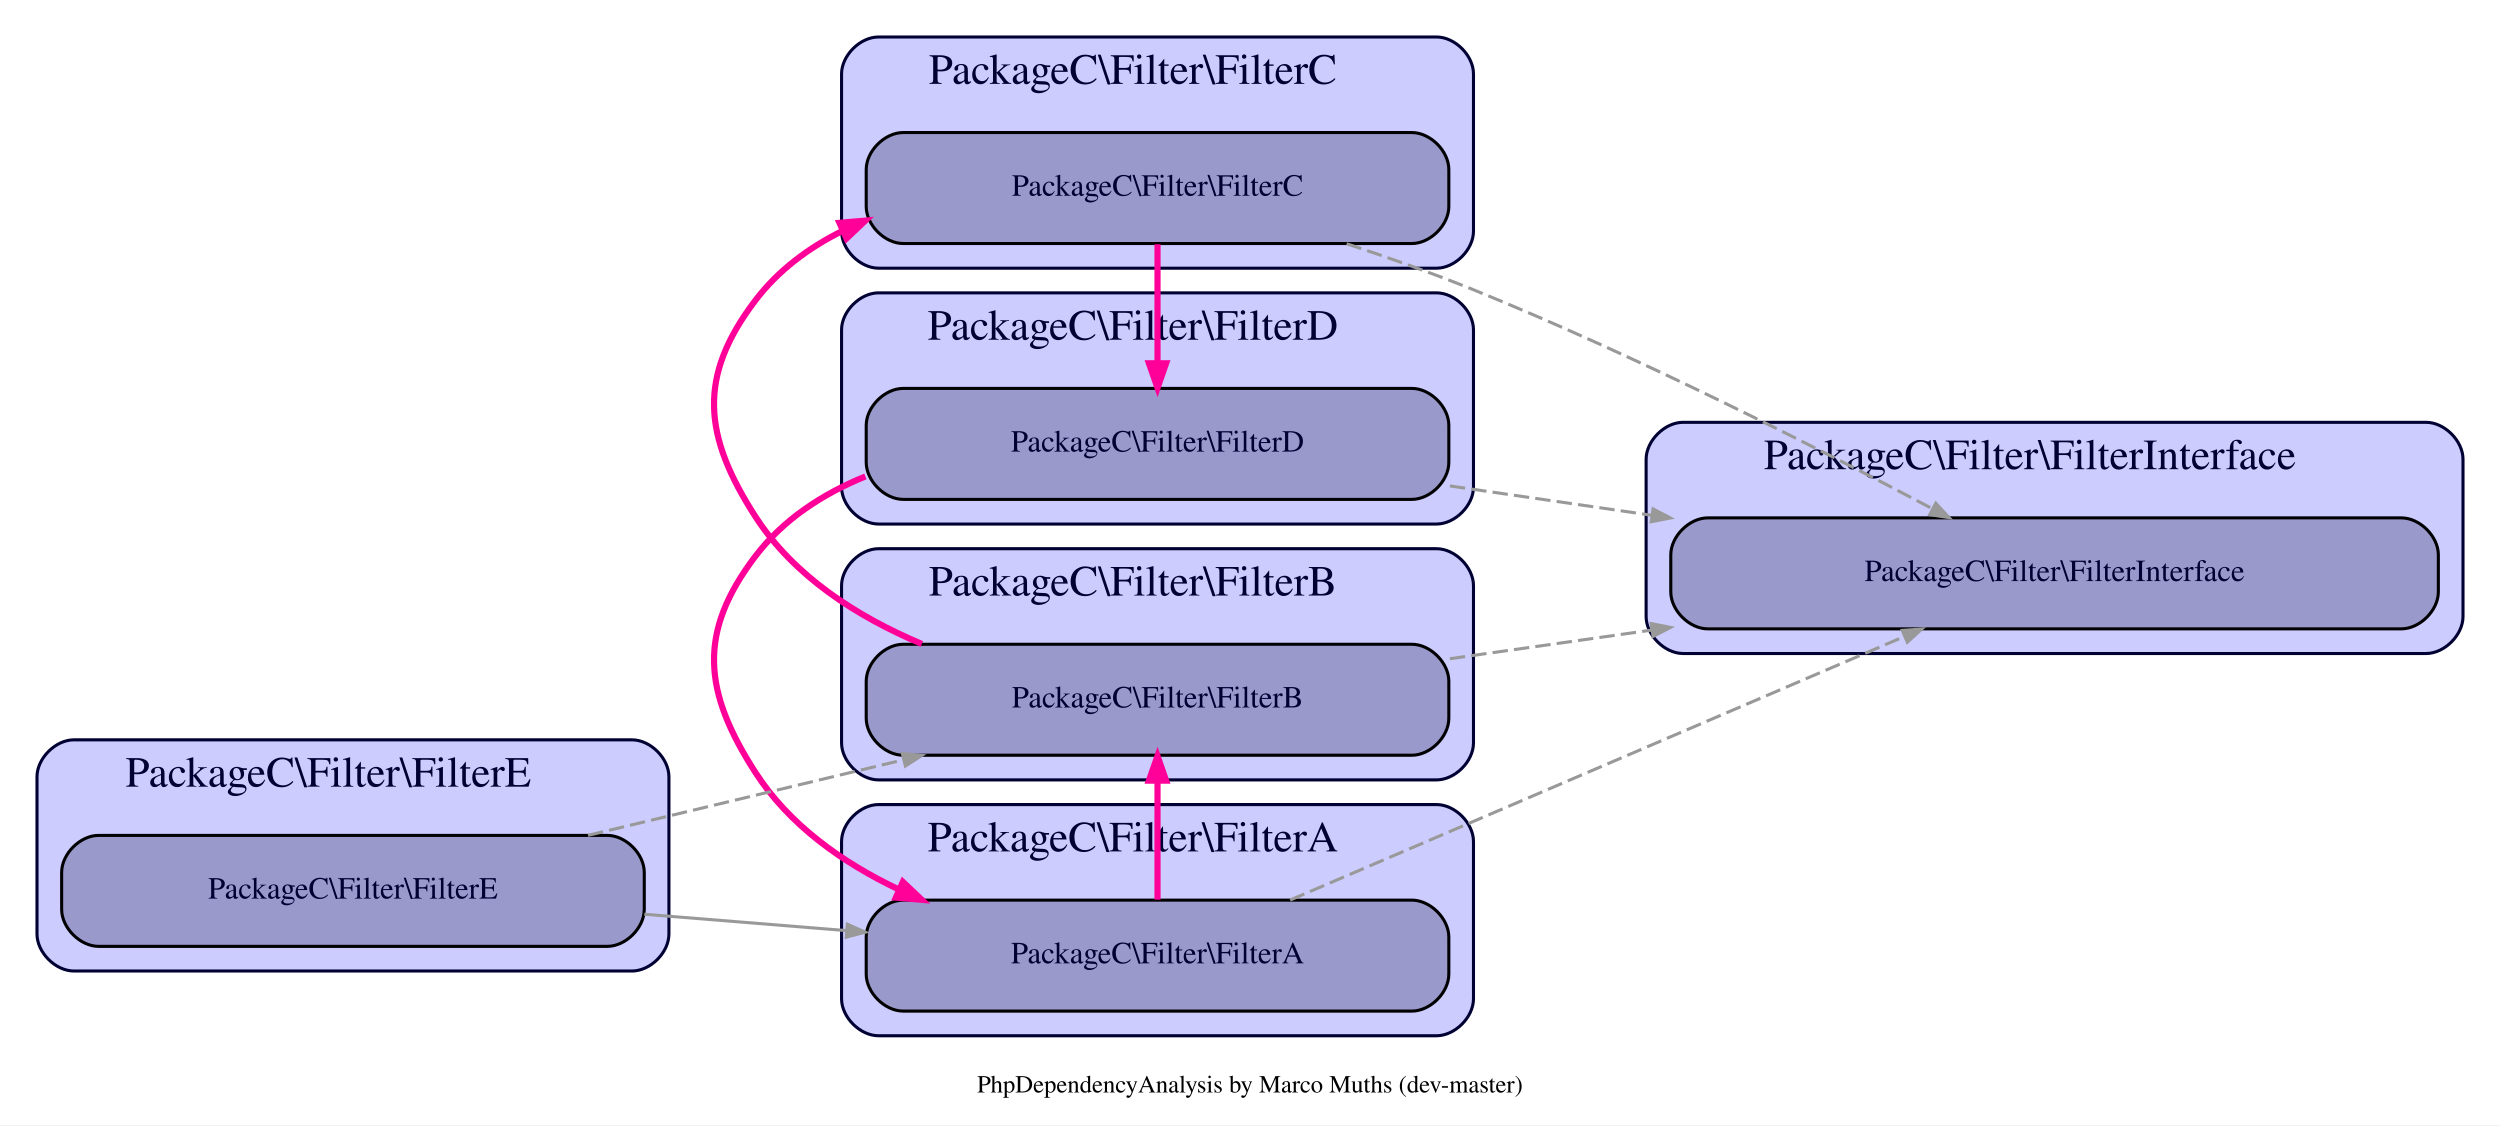
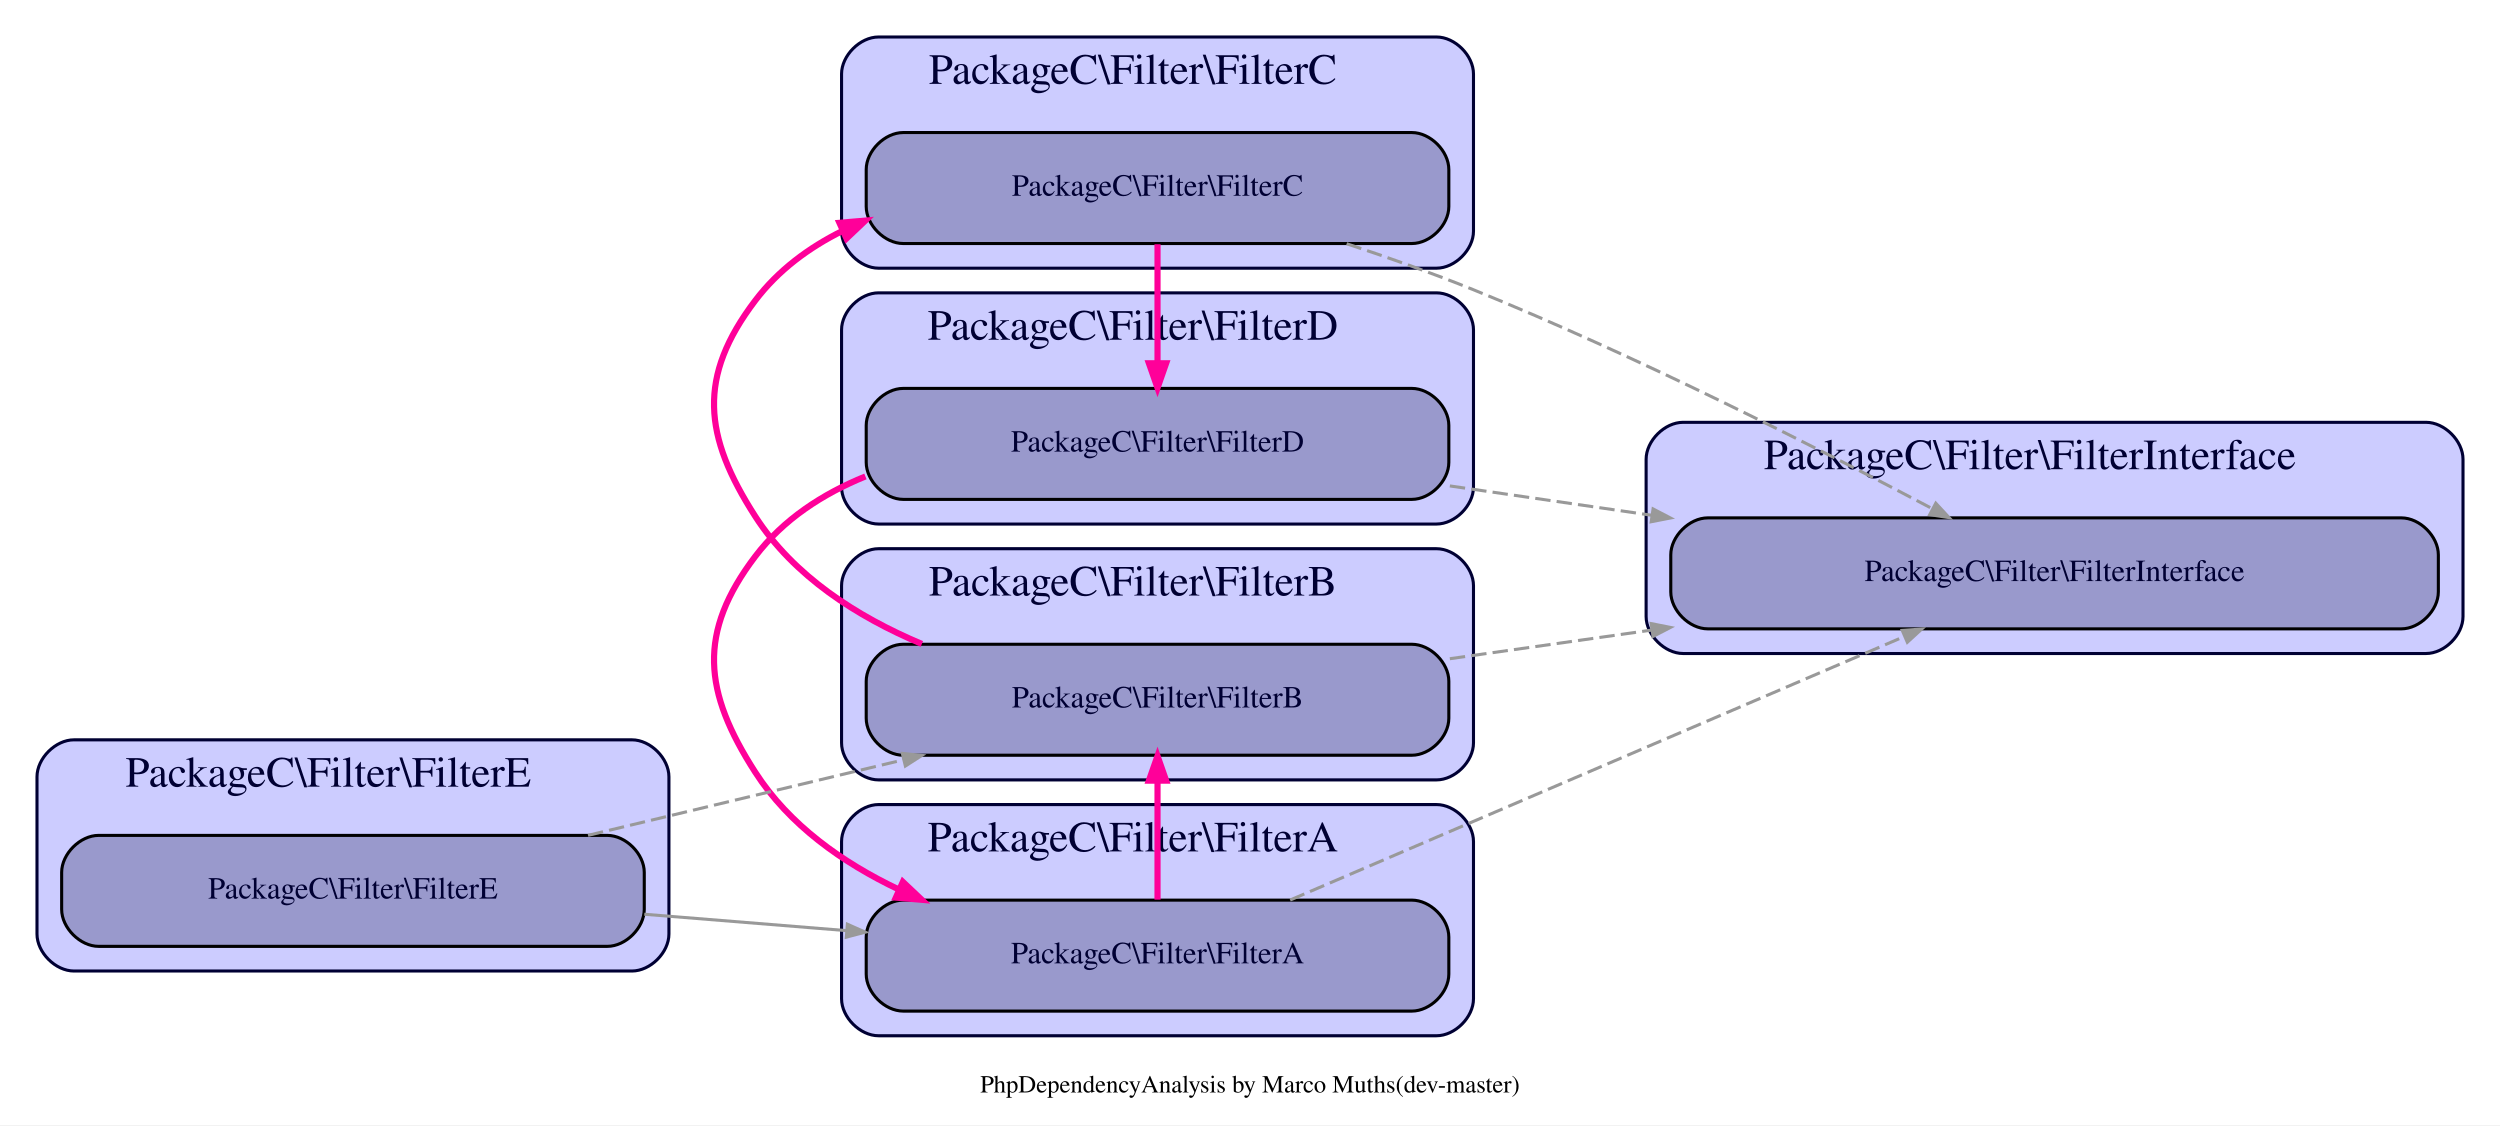
<svg xmlns="http://www.w3.org/2000/svg" width="811pt" height="365pt" viewBox="0.00 0.00 811.00 365.00">
  <g id="graph0" class="graph" transform="scale(1 1) rotate(0) translate(4 361)">
    <polygon fill="white" stroke="none" points="-4,4 -4,-361 807,-361 807,4 -4,4" />
-     <text text-anchor="middle" x="401.5" y="-6.6" font-family="Times,serif" font-size="8.00">PhpDependencyAnalysis by Marco Muths (dev-master)</text>
+     <text text-anchor="middle" x="401.5" y="-6.6" font-family="Times,serif" font-size="8.00">PhpDependencyAnalysis by Marco Muths(dev-master)</text>
    <g id="clust1" class="cluster">
      <path fill="#ccccff" stroke="#000033" d="M281,-108C281,-108 462,-108 462,-108 468,-108 474,-114 474,-120 474,-120 474,-171 474,-171 474,-177 468,-183 462,-183 462,-183 281,-183 281,-183 275,-183 269,-177 269,-171 269,-171 269,-120 269,-120 269,-114 275,-108 281,-108" />
      <text text-anchor="middle" x="363.5" y="-167.8" font-family="Times,serif" font-size="14.00" fill="#000033">PackageC\Filter\FilterB</text>
    </g>
    <g id="clust2" class="cluster">
      <path fill="#ccccff" stroke="#000033" d="M542,-149C542,-149 783,-149 783,-149 789,-149 795,-155 795,-161 795,-161 795,-212 795,-212 795,-218 789,-224 783,-224 783,-224 542,-224 542,-224 536,-224 530,-218 530,-212 530,-212 530,-161 530,-161 530,-155 536,-149 542,-149" />
      <text text-anchor="middle" x="654.5" y="-208.8" font-family="Times,serif" font-size="14.00" fill="#000033">PackageC\Filter\FilterInterface</text>
    </g>
    <g id="clust3" class="cluster">
      <path fill="#ccccff" stroke="#000033" d="M281,-274C281,-274 462,-274 462,-274 468,-274 474,-280 474,-286 474,-286 474,-337 474,-337 474,-343 468,-349 462,-349 462,-349 281,-349 281,-349 275,-349 269,-343 269,-337 269,-337 269,-286 269,-286 269,-280 275,-274 281,-274" />
      <text text-anchor="middle" x="363.5" y="-333.8" font-family="Times,serif" font-size="14.00" fill="#000033">PackageC\Filter\FilterC</text>
    </g>
    <g id="clust4" class="cluster">
      <path fill="#ccccff" stroke="#000033" d="M281,-191C281,-191 462,-191 462,-191 468,-191 474,-197 474,-203 474,-203 474,-254 474,-254 474,-260 468,-266 462,-266 462,-266 281,-266 281,-266 275,-266 269,-260 269,-254 269,-254 269,-203 269,-203 269,-197 275,-191 281,-191" />
      <text text-anchor="middle" x="363.5" y="-250.8" font-family="Times,serif" font-size="14.00" fill="#000033">PackageC\Filter\FilterD</text>
    </g>
    <g id="clust5" class="cluster">
      <path fill="#ccccff" stroke="#000033" d="M281,-25C281,-25 462,-25 462,-25 468,-25 474,-31 474,-37 474,-37 474,-88 474,-88 474,-94 468,-100 462,-100 462,-100 281,-100 281,-100 275,-100 269,-94 269,-88 269,-88 269,-37 269,-37 269,-31 275,-25 281,-25" />
      <text text-anchor="middle" x="363.5" y="-84.8" font-family="Times,serif" font-size="14.00" fill="#000033">PackageC\Filter\FilterA</text>
    </g>
    <g id="clust6" class="cluster">
      <path fill="#ccccff" stroke="#000033" d="M20,-46C20,-46 201,-46 201,-46 207,-46 213,-52 213,-58 213,-58 213,-109 213,-109 213,-115 207,-121 201,-121 201,-121 20,-121 20,-121 14,-121 8,-115 8,-109 8,-109 8,-58 8,-58 8,-52 14,-46 20,-46" />
      <text text-anchor="middle" x="102.5" y="-105.8" font-family="Times,serif" font-size="14.00" fill="#000033">PackageC\Filter\FilterE</text>
    </g>
    <g id="node1" class="node">
      <path fill="#9999cc" stroke="black" d="M454,-152C454,-152 289,-152 289,-152 283,-152 277,-146 277,-140 277,-140 277,-128 277,-128 277,-122 283,-116 289,-116 289,-116 454,-116 454,-116 460,-116 466,-122 466,-128 466,-128 466,-140 466,-140 466,-146 460,-152 454,-152" />
      <text text-anchor="middle" x="371.5" y="-131.5" font-family="Times,serif" font-size="10.00" fill="#000033">PackageC\Filter\FilterB</text>
    </g>
    <g id="node2" class="node">
      <path fill="#9999cc" stroke="black" d="M775,-193C775,-193 550,-193 550,-193 544,-193 538,-187 538,-181 538,-181 538,-169 538,-169 538,-163 544,-157 550,-157 550,-157 775,-157 775,-157 781,-157 787,-163 787,-169 787,-169 787,-181 787,-181 787,-187 781,-193 775,-193" />
      <text text-anchor="middle" x="662.5" y="-172.5" font-family="Times,serif" font-size="10.00" fill="#000033">PackageC\Filter\FilterInterface</text>
    </g>
    <g id="edge1" class="edge">
      <path fill="none" stroke="#999999" stroke-dasharray="5,2" d="M466.33,-147.312C487.195,-150.272 509.675,-153.461 531.694,-156.585" />
      <polygon fill="#999999" stroke="#999999" points="531.655,-158.7 537.891,-157.464 532.245,-154.542 531.655,-158.7" />
    </g>
    <g id="node3" class="node">
      <path fill="#9999cc" stroke="black" d="M454,-318C454,-318 289,-318 289,-318 283,-318 277,-312 277,-306 277,-306 277,-294 277,-294 277,-288 283,-282 289,-282 289,-282 454,-282 454,-282 460,-282 466,-288 466,-294 466,-294 466,-306 466,-306 466,-312 460,-318 454,-318" />
      <text text-anchor="middle" x="371.5" y="-297.5" font-family="Times,serif" font-size="10.00" fill="#000033">PackageC\Filter\FilterC</text>
    </g>
    <g id="edge2" class="edge">
      <path fill="none" stroke="#ff0099" stroke-width="2" d="M295.046,-152.103C273.951,-160.987 253.458,-174.128 241,-193.5 224.172,-219.667 222.196,-238.715 241,-263.5 248.465,-273.34 258.357,-280.679 269.366,-286.129" />
      <polygon fill="#ff0099" stroke="#ff0099" stroke-width="2" points="268.303,-288.721 276.748,-289.445 270.597,-283.612 268.303,-288.721" />
    </g>
    <g id="edge7" class="edge">
      <path fill="none" stroke="#999999" stroke-dasharray="5,2" d="M432.851,-281.936C446.515,-277.417 460.864,-272.327 474,-267 526.844,-245.571 585.522,-215.751 622.924,-195.936" />
      <polygon fill="#999999" stroke="#999999" points="623.971,-197.758 628.284,-193.088 622,-194.049 623.971,-197.758" />
    </g>
    <g id="node4" class="node">
      <path fill="#9999cc" stroke="black" d="M454,-235C454,-235 289,-235 289,-235 283,-235 277,-229 277,-223 277,-223 277,-211 277,-211 277,-205 283,-199 289,-199 289,-199 454,-199 454,-199 460,-199 466,-205 466,-211 466,-211 466,-223 466,-223 466,-229 460,-235 454,-235" />
      <text text-anchor="middle" x="371.5" y="-214.5" font-family="Times,serif" font-size="10.00" fill="#000033">PackageC\Filter\FilterD</text>
    </g>
    <g id="edge8" class="edge">
      <path fill="none" stroke="#ff0099" stroke-width="2" d="M371.5,-281.763C371.5,-268.897 371.5,-256.032 371.5,-243.167" />
      <polygon fill="#ff0099" stroke="#ff0099" stroke-width="2" points="374.3,-243.156 371.5,-235.156 368.7,-243.156 374.3,-243.156" />
    </g>
    <g id="edge3" class="edge">
      <path fill="none" stroke="#999999" stroke-dasharray="5,2" d="M466.33,-203.364C487.195,-200.331 509.675,-197.065 531.694,-193.865" />
      <polygon fill="#999999" stroke="#999999" points="532.255,-195.905 537.891,-192.964 531.651,-191.749 532.255,-195.905" />
    </g>
    <g id="node5" class="node">
      <path fill="#9999cc" stroke="black" d="M454,-69C454,-69 289,-69 289,-69 283,-69 277,-63 277,-57 277,-57 277,-45 277,-45 277,-39 283,-33 289,-33 289,-33 454,-33 454,-33 460,-33 466,-39 466,-45 466,-45 466,-57 466,-57 466,-63 460,-69 454,-69" />
      <text text-anchor="middle" x="371.5" y="-48.5" font-family="Times,serif" font-size="10.00" fill="#000033">PackageC\Filter\FilterA</text>
    </g>
    <g id="edge4" class="edge">
      <path fill="none" stroke="#ff0099" stroke-width="2" d="M276.748,-206.445C262.807,-200.774 250.1,-192.495 241,-180.5 222.196,-155.715 224.172,-136.667 241,-110.5 251.998,-93.398 269.259,-81.152 287.667,-72.405" />
      <polygon fill="#ff0099" stroke="#ff0099" stroke-width="2" points="288.887,-74.926 295.046,-69.103 286.6,-69.814 288.887,-74.926" />
    </g>
    <g id="edge10" class="edge">
      <path fill="none" stroke="#ff0099" stroke-width="2" d="M371.5,-69.156C371.5,-82.022 371.5,-94.887 371.5,-107.752" />
      <polygon fill="#ff0099" stroke="#ff0099" stroke-width="2" points="368.7,-107.763 371.5,-115.763 374.3,-107.763 368.7,-107.763" />
    </g>
    <g id="edge9" class="edge">
      <path fill="none" stroke="#999999" stroke-dasharray="5,2" d="M414.523,-69.031C467.496,-91.76 558.325,-130.731 613.835,-154.549" />
      <polygon fill="#999999" stroke="#999999" points="613.084,-156.512 619.426,-156.948 614.74,-152.652 613.084,-156.512" />
    </g>
    <g id="node6" class="node">
      <path fill="#9999cc" stroke="black" d="M193,-90C193,-90 28,-90 28,-90 22,-90 16,-84 16,-78 16,-78 16,-66 16,-66 16,-60 22,-54 28,-54 28,-54 193,-54 193,-54 199,-54 205,-60 205,-66 205,-66 205,-78 205,-78 205,-84 199,-90 193,-90" />
      <text text-anchor="middle" x="110.5" y="-69.5" font-family="Times,serif" font-size="10.00" fill="#000033">PackageC\Filter\FilterE</text>
    </g>
    <g id="edge5" class="edge">
      <path fill="none" stroke="#999999" stroke-dasharray="5,2" d="M186.761,-90.016C218.819,-97.69 256.29,-106.66 289.001,-114.491" />
      <polygon fill="#999999" stroke="#999999" points="288.727,-116.584 295.051,-115.939 289.705,-112.5 288.727,-116.584" />
    </g>
    <g id="edge6" class="edge">
      <path fill="none" stroke="#999999" d="M205.005,-64.418C226.329,-62.69 249.067,-60.846 270.644,-59.096" />
      <polygon fill="#999999" stroke="#999999" points="270.887,-61.184 276.698,-58.606 270.547,-56.998 270.887,-61.184" />
    </g>
  </g>
</svg>
